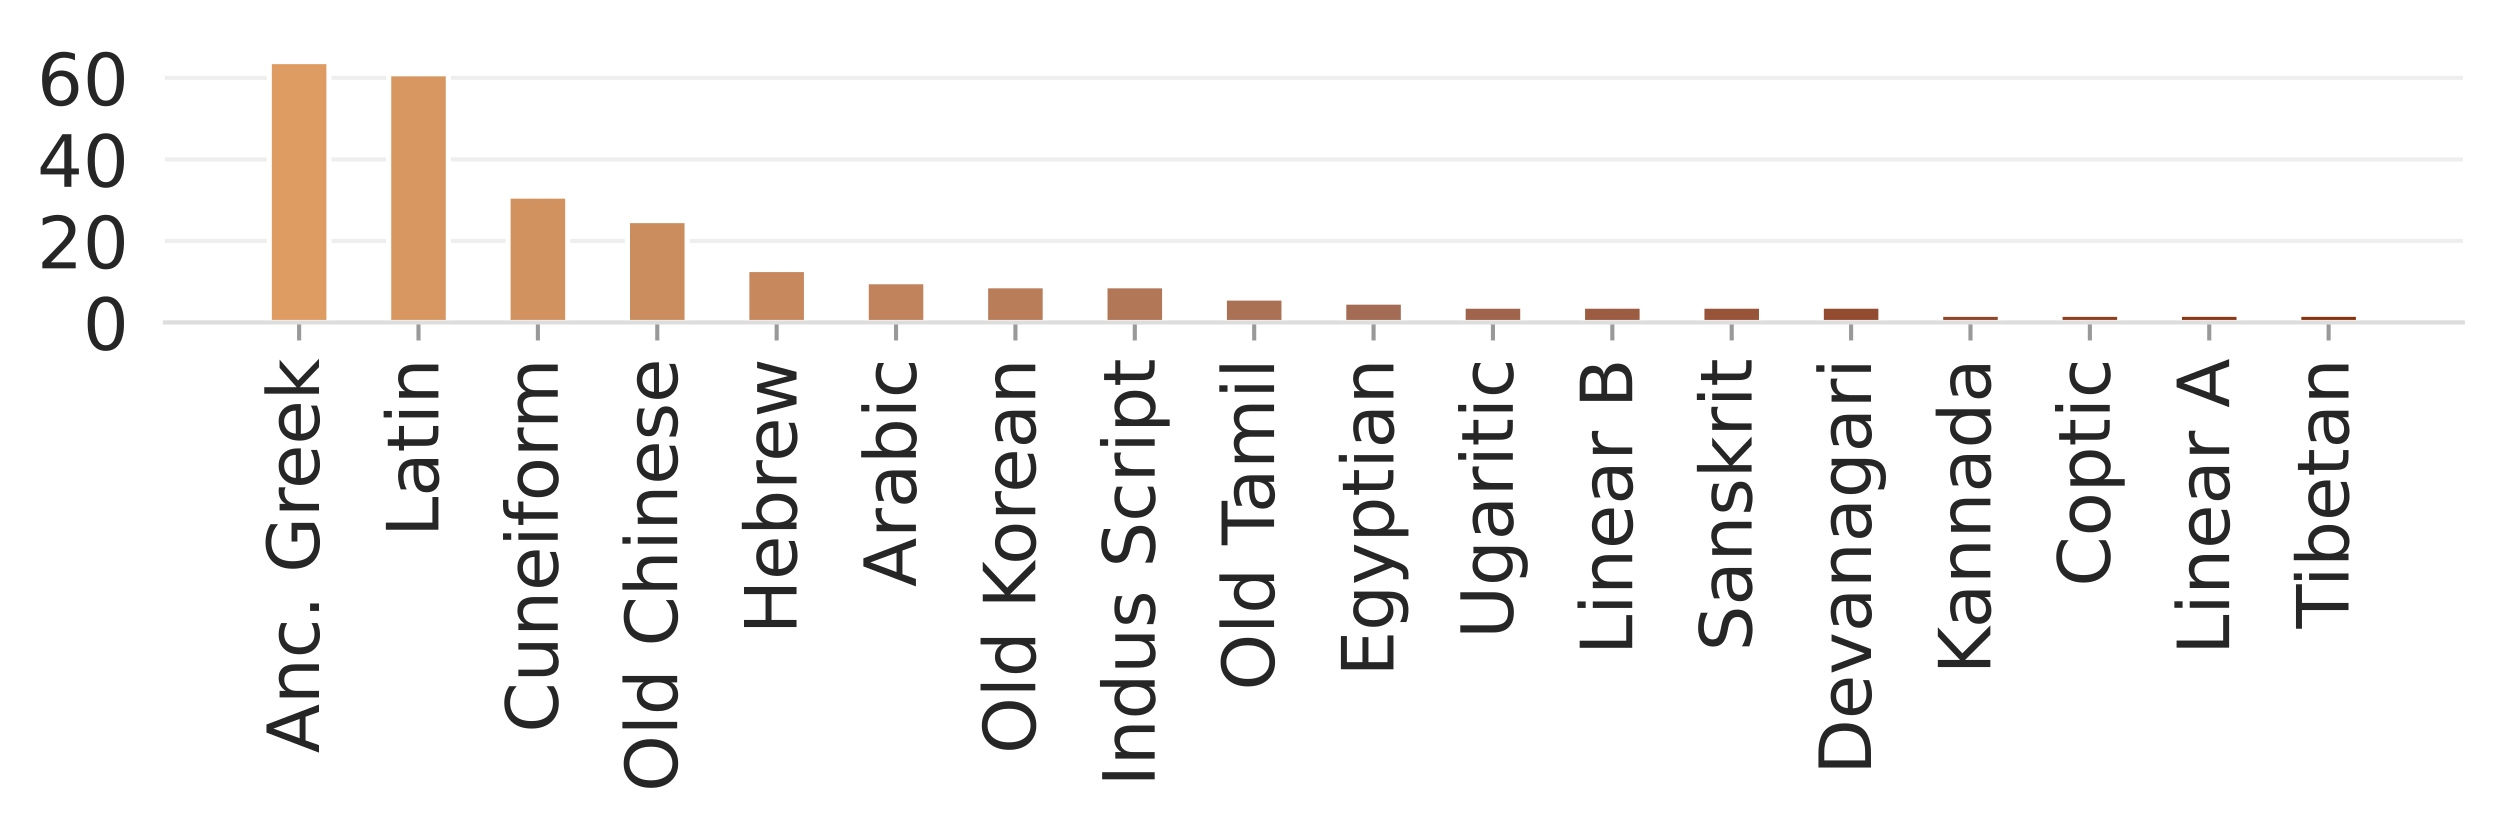
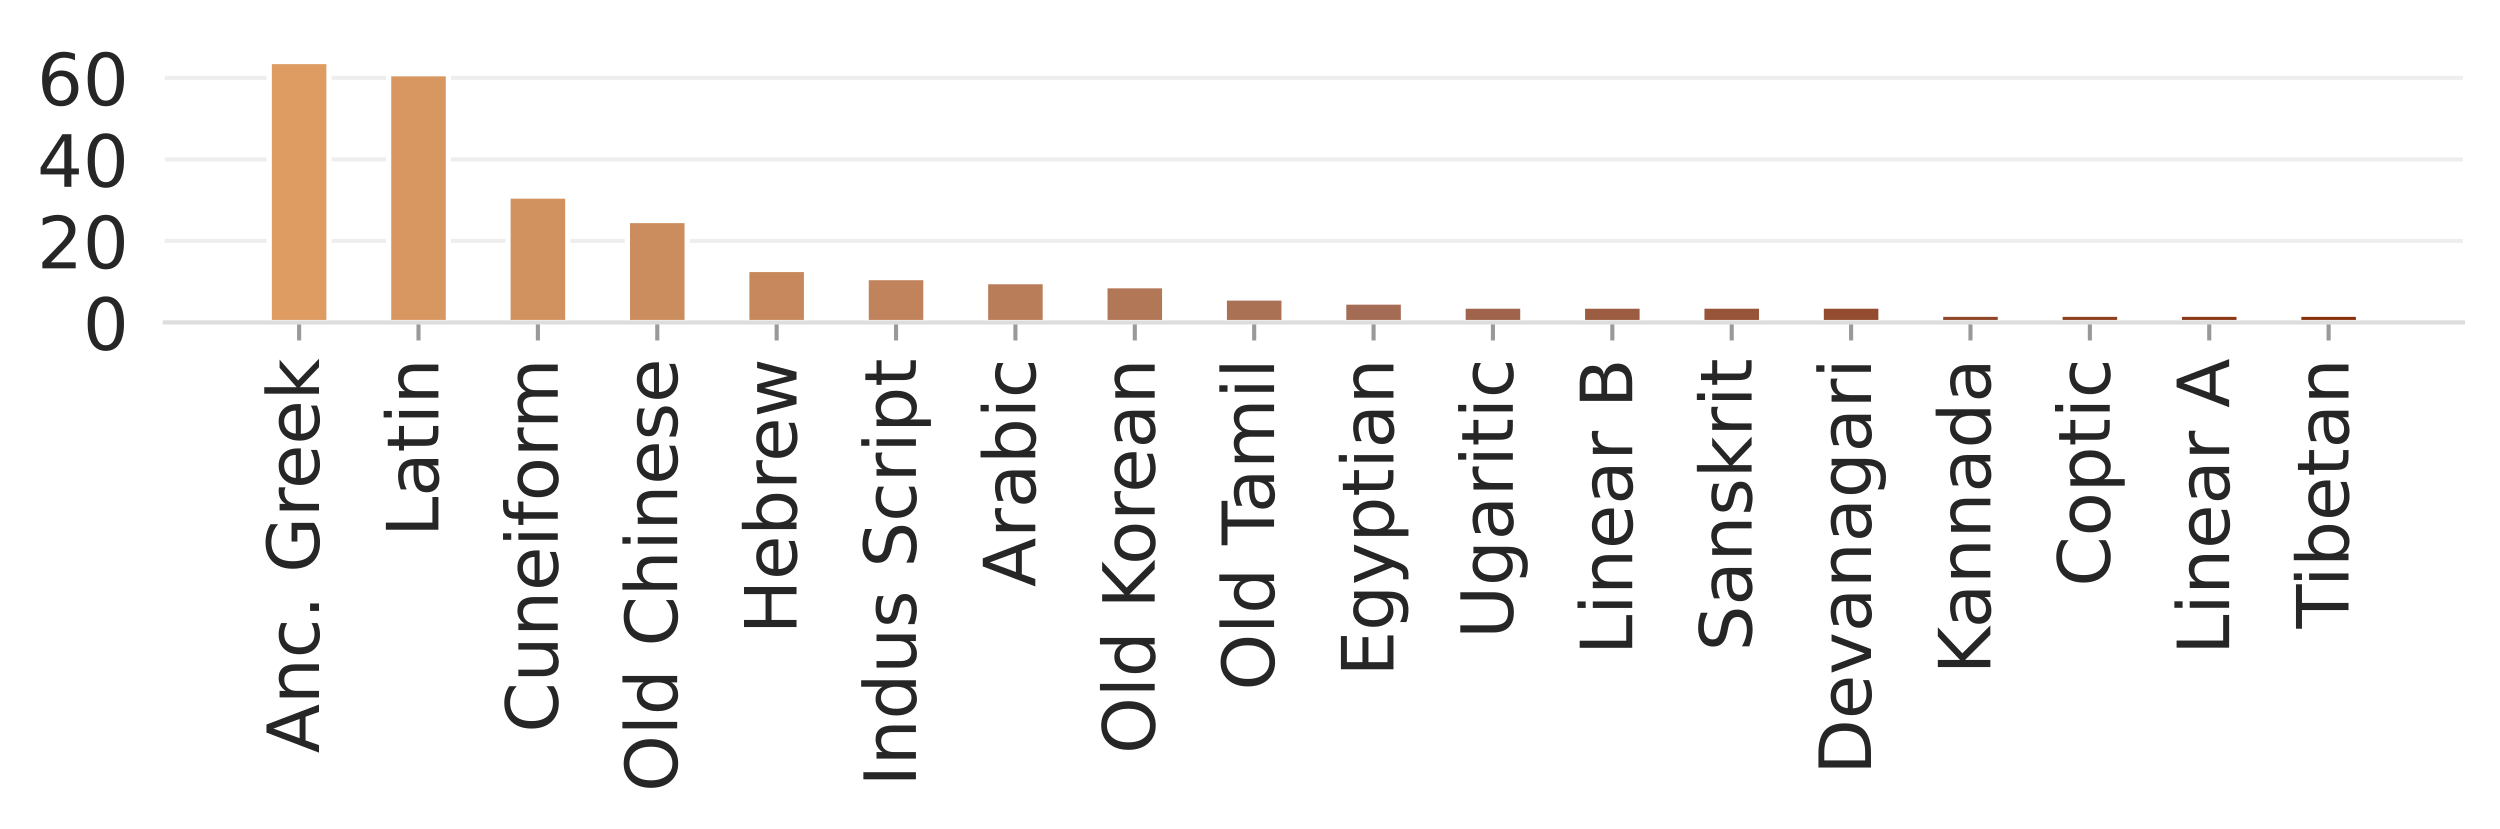
<svg xmlns="http://www.w3.org/2000/svg" xmlns:xlink="http://www.w3.org/1999/xlink" width="485.615pt" height="161.019pt" viewBox="0 0 485.615 161.019" version="1.1">
  <defs>
    <style type="text/css">*{stroke-linejoin: round; stroke-linecap: butt}</style>
  </defs>
  <g id="figure_1">
    <g id="patch_1">
      <path d="M 0 161.019  L 485.615 161.019  L 485.615 0  L 0 0  z " style="fill: #ffffff" />
    </g>
    <g id="axes_1">
      <g id="patch_2">
        <path d="M 32.015 62.64  L 478.415 62.64  L 478.415 7.2  L 32.015 7.2  z " style="fill: #ffffff" />
      </g>
      <g id="matplotlib.axis_1">
        <g id="xtick_1">
          <g id="line2d_1">
            <defs>
-               <path id="m9f5d92ec29" d="M 0 0  L 0 3.5  " style="stroke: #999999; stroke-width: 0.8" />
+               <path id="mc10759c025" d="M 0 0  L 0 3.5  " style="stroke: #999999; stroke-width: 0.8" />
            </defs>
            <g>
-               <use xlink:href="#m9f5d92ec29" x="58.103" y="62.64" style="fill: #999999; stroke: #999999; stroke-width: 0.8" />
+               <use xlink:href="#mc10759c025" x="58.103" y="62.64" style="fill: #999999; stroke: #999999; stroke-width: 0.8" />
            </g>
          </g>
          <g id="text_1">
            <g style="fill: #262626" transform="translate(61.96644 146.3097) rotate(-90) scale(0.14 -0.14)">
              <defs>
                <path id="DejaVuSans-41" d="M 2188 4044  L 1331 1722  L 3047 1722  L 2188 4044  z M 1831 4666  L 2547 4666  L 4325 0  L 3669 0  L 3244 1197  L 1141 1197  L 716 0  L 50 0  L 1831 4666  z " transform="scale(0.015625)" />
                <path id="DejaVuSans-6e" d="M 3513 2113  L 3513 0  L 2938 0  L 2938 2094  Q 2938 2591 2744 2837  Q 2550 3084 2163 3084  Q 1697 3084 1428 2787  Q 1159 2491 1159 1978  L 1159 0  L 581 0  L 581 3500  L 1159 3500  L 1159 2956  Q 1366 3272 1645 3428  Q 1925 3584 2291 3584  Q 2894 3584 3203 3211  Q 3513 2838 3513 2113  z " transform="scale(0.015625)" />
                <path id="DejaVuSans-63" d="M 3122 3366  L 3122 2828  Q 2878 2963 2633 3030  Q 2388 3097 2138 3097  Q 1578 3097 1268 2742  Q 959 2388 959 1747  Q 959 1106 1268 751  Q 1578 397 2138 397  Q 2388 397 2633 464  Q 2878 531 3122 666  L 3122 134  Q 2881 22 2623 -34  Q 2366 -91 2075 -91  Q 1284 -91 818 406  Q 353 903 353 1747  Q 353 2603 823 3093  Q 1294 3584 2113 3584  Q 2378 3584 2631 3529  Q 2884 3475 3122 3366  z " transform="scale(0.015625)" />
                <path id="DejaVuSans-2e" d="M 684 794  L 1344 794  L 1344 0  L 684 0  L 684 794  z " transform="scale(0.015625)" />
                <path id="DejaVuSans-20" transform="scale(0.015625)" />
                <path id="DejaVuSans-47" d="M 3809 666  L 3809 1919  L 2778 1919  L 2778 2438  L 4434 2438  L 4434 434  Q 4069 175 3628 42  Q 3188 -91 2688 -91  Q 1594 -91 976 548  Q 359 1188 359 2328  Q 359 3472 976 4111  Q 1594 4750 2688 4750  Q 3144 4750 3555 4637  Q 3966 4525 4313 4306  L 4313 3634  Q 3963 3931 3569 4081  Q 3175 4231 2741 4231  Q 1884 4231 1454 3753  Q 1025 3275 1025 2328  Q 1025 1384 1454 906  Q 1884 428 2741 428  Q 3075 428 3337 486  Q 3600 544 3809 666  z " transform="scale(0.015625)" />
                <path id="DejaVuSans-72" d="M 2631 2963  Q 2534 3019 2420 3045  Q 2306 3072 2169 3072  Q 1681 3072 1420 2755  Q 1159 2438 1159 1844  L 1159 0  L 581 0  L 581 3500  L 1159 3500  L 1159 2956  Q 1341 3275 1631 3429  Q 1922 3584 2338 3584  Q 2397 3584 2469 3576  Q 2541 3569 2628 3553  L 2631 2963  z " transform="scale(0.015625)" />
                <path id="DejaVuSans-65" d="M 3597 1894  L 3597 1613  L 953 1613  Q 991 1019 1311 708  Q 1631 397 2203 397  Q 2534 397 2845 478  Q 3156 559 3463 722  L 3463 178  Q 3153 47 2828 -22  Q 2503 -91 2169 -91  Q 1331 -91 842 396  Q 353 884 353 1716  Q 353 2575 817 3079  Q 1281 3584 2069 3584  Q 2775 3584 3186 3129  Q 3597 2675 3597 1894  z M 3022 2063  Q 3016 2534 2758 2815  Q 2500 3097 2075 3097  Q 1594 3097 1305 2825  Q 1016 2553 972 2059  L 3022 2063  z " transform="scale(0.015625)" />
                <path id="DejaVuSans-6b" d="M 581 4863  L 1159 4863  L 1159 1991  L 2875 3500  L 3609 3500  L 1753 1863  L 3688 0  L 2938 0  L 1159 1709  L 1159 0  L 581 0  L 581 4863  z " transform="scale(0.015625)" />
              </defs>
              <use xlink:href="#DejaVuSans-41" />
              <use xlink:href="#DejaVuSans-6e" x="68.408" />
              <use xlink:href="#DejaVuSans-63" x="131.787" />
              <use xlink:href="#DejaVuSans-2e" x="186.768" />
              <use xlink:href="#DejaVuSans-20" x="218.555" />
              <use xlink:href="#DejaVuSans-47" x="250.342" />
              <use xlink:href="#DejaVuSans-72" x="327.832" />
              <use xlink:href="#DejaVuSans-65" x="366.695" />
              <use xlink:href="#DejaVuSans-65" x="428.219" />
              <use xlink:href="#DejaVuSans-6b" x="489.742" />
            </g>
          </g>
        </g>
        <g id="xtick_2">
          <g id="line2d_2">
            <g>
-               <use xlink:href="#m9f5d92ec29" x="81.293" y="62.64" style="fill: #999999; stroke: #999999; stroke-width: 0.8" />
+               <use xlink:href="#mc10759c025" x="81.293" y="62.64" style="fill: #999999; stroke: #999999; stroke-width: 0.8" />
            </g>
          </g>
          <g id="text_2">
            <g style="fill: #262626" transform="translate(85.15605 104.2703) rotate(-90) scale(0.14 -0.14)">
              <defs>
                <path id="DejaVuSans-4c" d="M 628 4666  L 1259 4666  L 1259 531  L 3531 531  L 3531 0  L 628 0  L 628 4666  z " transform="scale(0.015625)" />
                <path id="DejaVuSans-61" d="M 2194 1759  Q 1497 1759 1228 1600  Q 959 1441 959 1056  Q 959 750 1161 570  Q 1363 391 1709 391  Q 2188 391 2477 730  Q 2766 1069 2766 1631  L 2766 1759  L 2194 1759  z M 3341 1997  L 3341 0  L 2766 0  L 2766 531  Q 2569 213 2275 61  Q 1981 -91 1556 -91  Q 1019 -91 701 211  Q 384 513 384 1019  Q 384 1609 779 1909  Q 1175 2209 1959 2209  L 2766 2209  L 2766 2266  Q 2766 2663 2505 2880  Q 2244 3097 1772 3097  Q 1472 3097 1187 3025  Q 903 2953 641 2809  L 641 3341  Q 956 3463 1253 3523  Q 1550 3584 1831 3584  Q 2591 3584 2966 3190  Q 3341 2797 3341 1997  z " transform="scale(0.015625)" />
                <path id="DejaVuSans-74" d="M 1172 4494  L 1172 3500  L 2356 3500  L 2356 3053  L 1172 3053  L 1172 1153  Q 1172 725 1289 603  Q 1406 481 1766 481  L 2356 481  L 2356 0  L 1766 0  Q 1100 0 847 248  Q 594 497 594 1153  L 594 3053  L 172 3053  L 172 3500  L 594 3500  L 594 4494  L 1172 4494  z " transform="scale(0.015625)" />
                <path id="DejaVuSans-69" d="M 603 3500  L 1178 3500  L 1178 0  L 603 0  L 603 3500  z M 603 4863  L 1178 4863  L 1178 4134  L 603 4134  L 603 4863  z " transform="scale(0.015625)" />
              </defs>
              <use xlink:href="#DejaVuSans-4c" />
              <use xlink:href="#DejaVuSans-61" x="55.713" />
              <use xlink:href="#DejaVuSans-74" x="116.992" />
              <use xlink:href="#DejaVuSans-69" x="156.201" />
              <use xlink:href="#DejaVuSans-6e" x="183.984" />
            </g>
          </g>
        </g>
        <g id="xtick_3">
          <g id="line2d_3">
            <g>
-               <use xlink:href="#m9f5d92ec29" x="104.483" y="62.64" style="fill: #999999; stroke: #999999; stroke-width: 0.8" />
+               <use xlink:href="#mc10759c025" x="104.483" y="62.64" style="fill: #999999; stroke: #999999; stroke-width: 0.8" />
            </g>
          </g>
          <g id="text_3">
            <g style="fill: #262626" transform="translate(108.3457 142.3066) rotate(-90) scale(0.14 -0.14)">
              <defs>
                <path id="DejaVuSans-43" d="M 4122 4306  L 4122 3641  Q 3803 3938 3442 4084  Q 3081 4231 2675 4231  Q 1875 4231 1450 3742  Q 1025 3253 1025 2328  Q 1025 1406 1450 917  Q 1875 428 2675 428  Q 3081 428 3442 575  Q 3803 722 4122 1019  L 4122 359  Q 3791 134 3420 21  Q 3050 -91 2638 -91  Q 1578 -91 968 557  Q 359 1206 359 2328  Q 359 3453 968 4101  Q 1578 4750 2638 4750  Q 3056 4750 3426 4639  Q 3797 4528 4122 4306  z " transform="scale(0.015625)" />
                <path id="DejaVuSans-75" d="M 544 1381  L 544 3500  L 1119 3500  L 1119 1403  Q 1119 906 1312 657  Q 1506 409 1894 409  Q 2359 409 2629 706  Q 2900 1003 2900 1516  L 2900 3500  L 3475 3500  L 3475 0  L 2900 0  L 2900 538  Q 2691 219 2414 64  Q 2138 -91 1772 -91  Q 1169 -91 856 284  Q 544 659 544 1381  z M 1991 3584  L 1991 3584  z " transform="scale(0.015625)" />
                <path id="DejaVuSans-66" d="M 2375 4863  L 2375 4384  L 1825 4384  Q 1516 4384 1395 4259  Q 1275 4134 1275 3809  L 1275 3500  L 2222 3500  L 2222 3053  L 1275 3053  L 1275 0  L 697 0  L 697 3053  L 147 3053  L 147 3500  L 697 3500  L 697 3744  Q 697 4328 969 4595  Q 1241 4863 1831 4863  L 2375 4863  z " transform="scale(0.015625)" />
                <path id="DejaVuSans-6f" d="M 1959 3097  Q 1497 3097 1228 2736  Q 959 2375 959 1747  Q 959 1119 1226 758  Q 1494 397 1959 397  Q 2419 397 2687 759  Q 2956 1122 2956 1747  Q 2956 2369 2687 2733  Q 2419 3097 1959 3097  z M 1959 3584  Q 2709 3584 3137 3096  Q 3566 2609 3566 1747  Q 3566 888 3137 398  Q 2709 -91 1959 -91  Q 1206 -91 779 398  Q 353 888 353 1747  Q 353 2609 779 3096  Q 1206 3584 1959 3584  z " transform="scale(0.015625)" />
                <path id="DejaVuSans-6d" d="M 3328 2828  Q 3544 3216 3844 3400  Q 4144 3584 4550 3584  Q 5097 3584 5394 3201  Q 5691 2819 5691 2113  L 5691 0  L 5113 0  L 5113 2094  Q 5113 2597 4934 2840  Q 4756 3084 4391 3084  Q 3944 3084 3684 2787  Q 3425 2491 3425 1978  L 3425 0  L 2847 0  L 2847 2094  Q 2847 2600 2669 2842  Q 2491 3084 2119 3084  Q 1678 3084 1418 2786  Q 1159 2488 1159 1978  L 1159 0  L 581 0  L 581 3500  L 1159 3500  L 1159 2956  Q 1356 3278 1631 3431  Q 1906 3584 2284 3584  Q 2666 3584 2933 3390  Q 3200 3197 3328 2828  z " transform="scale(0.015625)" />
              </defs>
              <use xlink:href="#DejaVuSans-43" />
              <use xlink:href="#DejaVuSans-75" x="69.824" />
              <use xlink:href="#DejaVuSans-6e" x="133.203" />
              <use xlink:href="#DejaVuSans-65" x="196.582" />
              <use xlink:href="#DejaVuSans-69" x="258.105" />
              <use xlink:href="#DejaVuSans-66" x="285.889" />
              <use xlink:href="#DejaVuSans-6f" x="321.094" />
              <use xlink:href="#DejaVuSans-72" x="382.275" />
              <use xlink:href="#DejaVuSans-6d" x="421.639" />
            </g>
          </g>
        </g>
        <g id="xtick_4">
          <g id="line2d_4">
            <g>
-               <use xlink:href="#m9f5d92ec29" x="127.672" y="62.64" style="fill: #999999; stroke: #999999; stroke-width: 0.8" />
+               <use xlink:href="#mc10759c025" x="127.672" y="62.64" style="fill: #999999; stroke: #999999; stroke-width: 0.8" />
            </g>
          </g>
          <g id="text_4">
            <g style="fill: #262626" transform="translate(131.5353 153.8194) rotate(-90) scale(0.14 -0.14)">
              <defs>
                <path id="DejaVuSans-4f" d="M 2522 4238  Q 1834 4238 1429 3725  Q 1025 3213 1025 2328  Q 1025 1447 1429 934  Q 1834 422 2522 422  Q 3209 422 3611 934  Q 4013 1447 4013 2328  Q 4013 3213 3611 3725  Q 3209 4238 2522 4238  z M 2522 4750  Q 3503 4750 4090 4092  Q 4678 3434 4678 2328  Q 4678 1225 4090 567  Q 3503 -91 2522 -91  Q 1538 -91 948 565  Q 359 1222 359 2328  Q 359 3434 948 4092  Q 1538 4750 2522 4750  z " transform="scale(0.015625)" />
                <path id="DejaVuSans-6c" d="M 603 4863  L 1178 4863  L 1178 0  L 603 0  L 603 4863  z " transform="scale(0.015625)" />
                <path id="DejaVuSans-64" d="M 2906 2969  L 2906 4863  L 3481 4863  L 3481 0  L 2906 0  L 2906 525  Q 2725 213 2448 61  Q 2172 -91 1784 -91  Q 1150 -91 751 415  Q 353 922 353 1747  Q 353 2572 751 3078  Q 1150 3584 1784 3584  Q 2172 3584 2448 3432  Q 2725 3281 2906 2969  z M 947 1747  Q 947 1113 1208 752  Q 1469 391 1925 391  Q 2381 391 2643 752  Q 2906 1113 2906 1747  Q 2906 2381 2643 2742  Q 2381 3103 1925 3103  Q 1469 3103 1208 2742  Q 947 2381 947 1747  z " transform="scale(0.015625)" />
                <path id="DejaVuSans-68" d="M 3513 2113  L 3513 0  L 2938 0  L 2938 2094  Q 2938 2591 2744 2837  Q 2550 3084 2163 3084  Q 1697 3084 1428 2787  Q 1159 2491 1159 1978  L 1159 0  L 581 0  L 581 4863  L 1159 4863  L 1159 2956  Q 1366 3272 1645 3428  Q 1925 3584 2291 3584  Q 2894 3584 3203 3211  Q 3513 2838 3513 2113  z " transform="scale(0.015625)" />
                <path id="DejaVuSans-73" d="M 2834 3397  L 2834 2853  Q 2591 2978 2328 3040  Q 2066 3103 1784 3103  Q 1356 3103 1142 2972  Q 928 2841 928 2578  Q 928 2378 1081 2264  Q 1234 2150 1697 2047  L 1894 2003  Q 2506 1872 2764 1633  Q 3022 1394 3022 966  Q 3022 478 2636 193  Q 2250 -91 1575 -91  Q 1294 -91 989 -36  Q 684 19 347 128  L 347 722  Q 666 556 975 473  Q 1284 391 1588 391  Q 1994 391 2212 530  Q 2431 669 2431 922  Q 2431 1156 2273 1281  Q 2116 1406 1581 1522  L 1381 1569  Q 847 1681 609 1914  Q 372 2147 372 2553  Q 372 3047 722 3315  Q 1072 3584 1716 3584  Q 2034 3584 2315 3537  Q 2597 3491 2834 3397  z " transform="scale(0.015625)" />
              </defs>
              <use xlink:href="#DejaVuSans-4f" />
              <use xlink:href="#DejaVuSans-6c" x="78.711" />
              <use xlink:href="#DejaVuSans-64" x="106.494" />
              <use xlink:href="#DejaVuSans-20" x="169.971" />
              <use xlink:href="#DejaVuSans-43" x="201.758" />
              <use xlink:href="#DejaVuSans-68" x="271.582" />
              <use xlink:href="#DejaVuSans-69" x="334.961" />
              <use xlink:href="#DejaVuSans-6e" x="362.744" />
              <use xlink:href="#DejaVuSans-65" x="426.123" />
              <use xlink:href="#DejaVuSans-73" x="487.646" />
              <use xlink:href="#DejaVuSans-65" x="539.746" />
            </g>
          </g>
        </g>
        <g id="xtick_5">
          <g id="line2d_5">
            <g>
-               <use xlink:href="#m9f5d92ec29" x="150.862" y="62.64" style="fill: #999999; stroke: #999999; stroke-width: 0.8" />
+               <use xlink:href="#mc10759c025" x="150.862" y="62.64" style="fill: #999999; stroke: #999999; stroke-width: 0.8" />
            </g>
          </g>
          <g id="text_5">
            <g style="fill: #262626" transform="translate(154.7249 123.1747) rotate(-90) scale(0.14 -0.14)">
              <defs>
                <path id="DejaVuSans-48" d="M 628 4666  L 1259 4666  L 1259 2753  L 3553 2753  L 3553 4666  L 4184 4666  L 4184 0  L 3553 0  L 3553 2222  L 1259 2222  L 1259 0  L 628 0  L 628 4666  z " transform="scale(0.015625)" />
                <path id="DejaVuSans-62" d="M 3116 1747  Q 3116 2381 2855 2742  Q 2594 3103 2138 3103  Q 1681 3103 1420 2742  Q 1159 2381 1159 1747  Q 1159 1113 1420 752  Q 1681 391 2138 391  Q 2594 391 2855 752  Q 3116 1113 3116 1747  z M 1159 2969  Q 1341 3281 1617 3432  Q 1894 3584 2278 3584  Q 2916 3584 3314 3078  Q 3713 2572 3713 1747  Q 3713 922 3314 415  Q 2916 -91 2278 -91  Q 1894 -91 1617 61  Q 1341 213 1159 525  L 1159 0  L 581 0  L 581 4863  L 1159 4863  L 1159 2969  z " transform="scale(0.015625)" />
                <path id="DejaVuSans-77" d="M 269 3500  L 844 3500  L 1563 769  L 2278 3500  L 2956 3500  L 3675 769  L 4391 3500  L 4966 3500  L 4050 0  L 3372 0  L 2619 2869  L 1863 0  L 1184 0  L 269 3500  z " transform="scale(0.015625)" />
              </defs>
              <use xlink:href="#DejaVuSans-48" />
              <use xlink:href="#DejaVuSans-65" x="75.195" />
              <use xlink:href="#DejaVuSans-62" x="136.719" />
              <use xlink:href="#DejaVuSans-72" x="200.195" />
              <use xlink:href="#DejaVuSans-65" x="239.059" />
              <use xlink:href="#DejaVuSans-77" x="300.582" />
            </g>
          </g>
        </g>
        <g id="xtick_6">
          <g id="line2d_6">
            <g>
-               <use xlink:href="#m9f5d92ec29" x="174.051" y="62.64" style="fill: #999999; stroke: #999999; stroke-width: 0.8" />
+               <use xlink:href="#mc10759c025" x="174.051" y="62.64" style="fill: #999999; stroke: #999999; stroke-width: 0.8" />
            </g>
          </g>
          <g id="text_6">
-             <g style="fill: #262626" transform="translate(177.9145 114.0266) rotate(-90) scale(0.14 -0.14)">
-               <use xlink:href="#DejaVuSans-41" />
-               <use xlink:href="#DejaVuSans-72" x="68.408" />
-               <use xlink:href="#DejaVuSans-61" x="109.521" />
-               <use xlink:href="#DejaVuSans-62" x="170.801" />
-               <use xlink:href="#DejaVuSans-69" x="234.277" />
-               <use xlink:href="#DejaVuSans-63" x="262.061" />
-             </g>
-           </g>
-         </g>
-         <g id="xtick_7">
-           <g id="line2d_7">
-             <g>
-               <use xlink:href="#m9f5d92ec29" x="197.241" y="62.64" style="fill: #999999; stroke: #999999; stroke-width: 0.8" />
-             </g>
-           </g>
-           <g id="text_7">
-             <g style="fill: #262626" transform="translate(201.1041 146.4409) rotate(-90) scale(0.14 -0.14)">
-               <defs>
-                 <path id="DejaVuSans-4b" d="M 628 4666  L 1259 4666  L 1259 2694  L 3353 4666  L 4166 4666  L 1850 2491  L 4331 0  L 3500 0  L 1259 2247  L 1259 0  L 628 0  L 628 4666  z " transform="scale(0.015625)" />
-               </defs>
-               <use xlink:href="#DejaVuSans-4f" />
-               <use xlink:href="#DejaVuSans-6c" x="78.711" />
-               <use xlink:href="#DejaVuSans-64" x="106.494" />
-               <use xlink:href="#DejaVuSans-20" x="169.971" />
-               <use xlink:href="#DejaVuSans-4b" x="201.758" />
-               <use xlink:href="#DejaVuSans-6f" x="262.334" />
-               <use xlink:href="#DejaVuSans-72" x="323.516" />
-               <use xlink:href="#DejaVuSans-65" x="362.379" />
-               <use xlink:href="#DejaVuSans-61" x="423.902" />
-               <use xlink:href="#DejaVuSans-6e" x="485.182" />
-             </g>
-           </g>
-         </g>
-         <g id="xtick_8">
-           <g id="line2d_8">
-             <g>
-               <use xlink:href="#m9f5d92ec29" x="220.431" y="62.64" style="fill: #999999; stroke: #999999; stroke-width: 0.8" />
-             </g>
-           </g>
-           <g id="text_8">
-             <g style="fill: #262626" transform="translate(224.2937 152.7519) rotate(-90) scale(0.14 -0.14)">
+             <g style="fill: #262626" transform="translate(177.9145 152.7519) rotate(-90) scale(0.14 -0.14)">
              <defs>
                <path id="DejaVuSans-49" d="M 628 4666  L 1259 4666  L 1259 0  L 628 0  L 628 4666  z " transform="scale(0.015625)" />
                <path id="DejaVuSans-53" d="M 3425 4513  L 3425 3897  Q 3066 4069 2747 4153  Q 2428 4238 2131 4238  Q 1616 4238 1336 4038  Q 1056 3838 1056 3469  Q 1056 3159 1242 3001  Q 1428 2844 1947 2747  L 2328 2669  Q 3034 2534 3370 2195  Q 3706 1856 3706 1288  Q 3706 609 3251 259  Q 2797 -91 1919 -91  Q 1588 -91 1214 -16  Q 841 59 441 206  L 441 856  Q 825 641 1194 531  Q 1563 422 1919 422  Q 2459 422 2753 634  Q 3047 847 3047 1241  Q 3047 1584 2836 1778  Q 2625 1972 2144 2069  L 1759 2144  Q 1053 2284 737 2584  Q 422 2884 422 3419  Q 422 4038 858 4394  Q 1294 4750 2059 4750  Q 2388 4750 2728 4690  Q 3069 4631 3425 4513  z " transform="scale(0.015625)" />
                <path id="DejaVuSans-70" d="M 1159 525  L 1159 -1331  L 581 -1331  L 581 3500  L 1159 3500  L 1159 2969  Q 1341 3281 1617 3432  Q 1894 3584 2278 3584  Q 2916 3584 3314 3078  Q 3713 2572 3713 1747  Q 3713 922 3314 415  Q 2916 -91 2278 -91  Q 1894 -91 1617 61  Q 1341 213 1159 525  z M 3116 1747  Q 3116 2381 2855 2742  Q 2594 3103 2138 3103  Q 1681 3103 1420 2742  Q 1159 2381 1159 1747  Q 1159 1113 1420 752  Q 1681 391 2138 391  Q 2594 391 2855 752  Q 3116 1113 3116 1747  z " transform="scale(0.015625)" />
              </defs>
              <use xlink:href="#DejaVuSans-49" />
              <use xlink:href="#DejaVuSans-6e" x="29.492" />
              <use xlink:href="#DejaVuSans-64" x="92.871" />
              <use xlink:href="#DejaVuSans-75" x="156.348" />
              <use xlink:href="#DejaVuSans-73" x="219.727" />
              <use xlink:href="#DejaVuSans-20" x="271.826" />
              <use xlink:href="#DejaVuSans-53" x="303.613" />
              <use xlink:href="#DejaVuSans-63" x="367.09" />
              <use xlink:href="#DejaVuSans-72" x="422.07" />
              <use xlink:href="#DejaVuSans-69" x="463.184" />
              <use xlink:href="#DejaVuSans-70" x="490.967" />
              <use xlink:href="#DejaVuSans-74" x="554.443" />
            </g>
          </g>
        </g>
+         <g id="xtick_7">
+           <g id="line2d_7">
+             <g>
+               <use xlink:href="#mc10759c025" x="197.241" y="62.64" style="fill: #999999; stroke: #999999; stroke-width: 0.8" />
+             </g>
+           </g>
+           <g id="text_7">
+             <g style="fill: #262626" transform="translate(201.1041 114.0266) rotate(-90) scale(0.14 -0.14)">
+               <use xlink:href="#DejaVuSans-41" />
+               <use xlink:href="#DejaVuSans-72" x="68.408" />
+               <use xlink:href="#DejaVuSans-61" x="109.521" />
+               <use xlink:href="#DejaVuSans-62" x="170.801" />
+               <use xlink:href="#DejaVuSans-69" x="234.277" />
+               <use xlink:href="#DejaVuSans-63" x="262.061" />
+             </g>
+           </g>
+         </g>
+         <g id="xtick_8">
+           <g id="line2d_8">
+             <g>
+               <use xlink:href="#mc10759c025" x="220.431" y="62.64" style="fill: #999999; stroke: #999999; stroke-width: 0.8" />
+             </g>
+           </g>
+           <g id="text_8">
+             <g style="fill: #262626" transform="translate(224.2937 146.4409) rotate(-90) scale(0.14 -0.14)">
+               <defs>
+                 <path id="DejaVuSans-4b" d="M 628 4666  L 1259 4666  L 1259 2694  L 3353 4666  L 4166 4666  L 1850 2491  L 4331 0  L 3500 0  L 1259 2247  L 1259 0  L 628 0  L 628 4666  z " transform="scale(0.015625)" />
+               </defs>
+               <use xlink:href="#DejaVuSans-4f" />
+               <use xlink:href="#DejaVuSans-6c" x="78.711" />
+               <use xlink:href="#DejaVuSans-64" x="106.494" />
+               <use xlink:href="#DejaVuSans-20" x="169.971" />
+               <use xlink:href="#DejaVuSans-4b" x="201.758" />
+               <use xlink:href="#DejaVuSans-6f" x="262.334" />
+               <use xlink:href="#DejaVuSans-72" x="323.516" />
+               <use xlink:href="#DejaVuSans-65" x="362.379" />
+               <use xlink:href="#DejaVuSans-61" x="423.902" />
+               <use xlink:href="#DejaVuSans-6e" x="485.182" />
+             </g>
+           </g>
+         </g>
        <g id="xtick_9">
          <g id="line2d_9">
            <g>
-               <use xlink:href="#m9f5d92ec29" x="243.62" y="62.64" style="fill: #999999; stroke: #999999; stroke-width: 0.8" />
+               <use xlink:href="#mc10759c025" x="243.62" y="62.64" style="fill: #999999; stroke: #999999; stroke-width: 0.8" />
            </g>
          </g>
          <g id="text_9">
            <g style="fill: #262626" transform="translate(247.4833 134.1231) rotate(-90) scale(0.14 -0.14)">
              <defs>
                <path id="DejaVuSans-54" d="M -19 4666  L 3928 4666  L 3928 4134  L 2272 4134  L 2272 0  L 1638 0  L 1638 4134  L -19 4134  L -19 4666  z " transform="scale(0.015625)" />
              </defs>
              <use xlink:href="#DejaVuSans-4f" />
              <use xlink:href="#DejaVuSans-6c" x="78.711" />
              <use xlink:href="#DejaVuSans-64" x="106.494" />
              <use xlink:href="#DejaVuSans-20" x="169.971" />
              <use xlink:href="#DejaVuSans-54" x="201.758" />
              <use xlink:href="#DejaVuSans-61" x="246.342" />
              <use xlink:href="#DejaVuSans-6d" x="307.621" />
              <use xlink:href="#DejaVuSans-69" x="405.033" />
              <use xlink:href="#DejaVuSans-6c" x="432.816" />
            </g>
          </g>
        </g>
        <g id="xtick_10">
          <g id="line2d_10">
            <g>
-               <use xlink:href="#m9f5d92ec29" x="266.81" y="62.64" style="fill: #999999; stroke: #999999; stroke-width: 0.8" />
+               <use xlink:href="#mc10759c025" x="266.81" y="62.64" style="fill: #999999; stroke: #999999; stroke-width: 0.8" />
            </g>
          </g>
          <g id="text_10">
            <g style="fill: #262626" transform="translate(270.6729 131.3778) rotate(-90) scale(0.14 -0.14)">
              <defs>
                <path id="DejaVuSans-45" d="M 628 4666  L 3578 4666  L 3578 4134  L 1259 4134  L 1259 2753  L 3481 2753  L 3481 2222  L 1259 2222  L 1259 531  L 3634 531  L 3634 0  L 628 0  L 628 4666  z " transform="scale(0.015625)" />
                <path id="DejaVuSans-67" d="M 2906 1791  Q 2906 2416 2648 2759  Q 2391 3103 1925 3103  Q 1463 3103 1205 2759  Q 947 2416 947 1791  Q 947 1169 1205 825  Q 1463 481 1925 481  Q 2391 481 2648 825  Q 2906 1169 2906 1791  z M 3481 434  Q 3481 -459 3084 -895  Q 2688 -1331 1869 -1331  Q 1566 -1331 1297 -1286  Q 1028 -1241 775 -1147  L 775 -588  Q 1028 -725 1275 -790  Q 1522 -856 1778 -856  Q 2344 -856 2625 -561  Q 2906 -266 2906 331  L 2906 616  Q 2728 306 2450 153  Q 2172 0 1784 0  Q 1141 0 747 490  Q 353 981 353 1791  Q 353 2603 747 3093  Q 1141 3584 1784 3584  Q 2172 3584 2450 3431  Q 2728 3278 2906 2969  L 2906 3500  L 3481 3500  L 3481 434  z " transform="scale(0.015625)" />
                <path id="DejaVuSans-79" d="M 2059 -325  Q 1816 -950 1584 -1140  Q 1353 -1331 966 -1331  L 506 -1331  L 506 -850  L 844 -850  Q 1081 -850 1212 -737  Q 1344 -625 1503 -206  L 1606 56  L 191 3500  L 800 3500  L 1894 763  L 2988 3500  L 3597 3500  L 2059 -325  z " transform="scale(0.015625)" />
              </defs>
              <use xlink:href="#DejaVuSans-45" />
              <use xlink:href="#DejaVuSans-67" x="63.184" />
              <use xlink:href="#DejaVuSans-79" x="126.66" />
              <use xlink:href="#DejaVuSans-70" x="185.84" />
              <use xlink:href="#DejaVuSans-74" x="249.316" />
              <use xlink:href="#DejaVuSans-69" x="288.525" />
              <use xlink:href="#DejaVuSans-61" x="316.309" />
              <use xlink:href="#DejaVuSans-6e" x="377.588" />
            </g>
          </g>
        </g>
        <g id="xtick_11">
          <g id="line2d_11">
            <g>
-               <use xlink:href="#m9f5d92ec29" x="289.999" y="62.64" style="fill: #999999; stroke: #999999; stroke-width: 0.8" />
+               <use xlink:href="#mc10759c025" x="289.999" y="62.64" style="fill: #999999; stroke: #999999; stroke-width: 0.8" />
            </g>
          </g>
          <g id="text_11">
            <g style="fill: #262626" transform="translate(293.8625 124.0738) rotate(-90) scale(0.14 -0.14)">
              <defs>
                <path id="DejaVuSans-55" d="M 556 4666  L 1191 4666  L 1191 1831  Q 1191 1081 1462 751  Q 1734 422 2344 422  Q 2950 422 3222 751  Q 3494 1081 3494 1831  L 3494 4666  L 4128 4666  L 4128 1753  Q 4128 841 3676 375  Q 3225 -91 2344 -91  Q 1459 -91 1007 375  Q 556 841 556 1753  L 556 4666  z " transform="scale(0.015625)" />
              </defs>
              <use xlink:href="#DejaVuSans-55" />
              <use xlink:href="#DejaVuSans-67" x="73.193" />
              <use xlink:href="#DejaVuSans-61" x="136.67" />
              <use xlink:href="#DejaVuSans-72" x="197.949" />
              <use xlink:href="#DejaVuSans-69" x="239.062" />
              <use xlink:href="#DejaVuSans-74" x="266.846" />
              <use xlink:href="#DejaVuSans-69" x="306.055" />
              <use xlink:href="#DejaVuSans-63" x="333.838" />
            </g>
          </g>
        </g>
        <g id="xtick_12">
          <g id="line2d_12">
            <g>
-               <use xlink:href="#m9f5d92ec29" x="313.189" y="62.64" style="fill: #999999; stroke: #999999; stroke-width: 0.8" />
+               <use xlink:href="#mc10759c025" x="313.189" y="62.64" style="fill: #999999; stroke: #999999; stroke-width: 0.8" />
            </g>
          </g>
          <g id="text_12">
            <g style="fill: #262626" transform="translate(317.0522 127.2062) rotate(-90) scale(0.14 -0.14)">
              <defs>
                <path id="DejaVuSans-42" d="M 1259 2228  L 1259 519  L 2272 519  Q 2781 519 3026 730  Q 3272 941 3272 1375  Q 3272 1813 3026 2020  Q 2781 2228 2272 2228  L 1259 2228  z M 1259 4147  L 1259 2741  L 2194 2741  Q 2656 2741 2882 2914  Q 3109 3088 3109 3444  Q 3109 3797 2882 3972  Q 2656 4147 2194 4147  L 1259 4147  z M 628 4666  L 2241 4666  Q 2963 4666 3353 4366  Q 3744 4066 3744 3513  Q 3744 3084 3544 2831  Q 3344 2578 2956 2516  Q 3422 2416 3680 2098  Q 3938 1781 3938 1306  Q 3938 681 3513 340  Q 3088 0 2303 0  L 628 0  L 628 4666  z " transform="scale(0.015625)" />
              </defs>
              <use xlink:href="#DejaVuSans-4c" />
              <use xlink:href="#DejaVuSans-69" x="55.713" />
              <use xlink:href="#DejaVuSans-6e" x="83.496" />
              <use xlink:href="#DejaVuSans-65" x="146.875" />
              <use xlink:href="#DejaVuSans-61" x="208.398" />
              <use xlink:href="#DejaVuSans-72" x="269.678" />
              <use xlink:href="#DejaVuSans-20" x="310.791" />
              <use xlink:href="#DejaVuSans-42" x="342.578" />
            </g>
          </g>
        </g>
        <g id="xtick_13">
          <g id="line2d_13">
            <g>
-               <use xlink:href="#m9f5d92ec29" x="336.379" y="62.64" style="fill: #999999; stroke: #999999; stroke-width: 0.8" />
+               <use xlink:href="#mc10759c025" x="336.379" y="62.64" style="fill: #999999; stroke: #999999; stroke-width: 0.8" />
            </g>
          </g>
          <g id="text_13">
            <g style="fill: #262626" transform="translate(340.2418 126.5128) rotate(-90) scale(0.14 -0.14)">
              <use xlink:href="#DejaVuSans-53" />
              <use xlink:href="#DejaVuSans-61" x="63.477" />
              <use xlink:href="#DejaVuSans-6e" x="124.756" />
              <use xlink:href="#DejaVuSans-73" x="188.135" />
              <use xlink:href="#DejaVuSans-6b" x="240.234" />
              <use xlink:href="#DejaVuSans-72" x="298.145" />
              <use xlink:href="#DejaVuSans-69" x="339.258" />
              <use xlink:href="#DejaVuSans-74" x="367.041" />
            </g>
          </g>
        </g>
        <g id="xtick_14">
          <g id="line2d_14">
            <g>
-               <use xlink:href="#m9f5d92ec29" x="359.568" y="62.64" style="fill: #999999; stroke: #999999; stroke-width: 0.8" />
+               <use xlink:href="#mc10759c025" x="359.568" y="62.64" style="fill: #999999; stroke: #999999; stroke-width: 0.8" />
            </g>
          </g>
          <g id="text_14">
            <g style="fill: #262626" transform="translate(363.4314 150.4638) rotate(-90) scale(0.14 -0.14)">
              <defs>
                <path id="DejaVuSans-44" d="M 1259 4147  L 1259 519  L 2022 519  Q 2988 519 3436 956  Q 3884 1394 3884 2338  Q 3884 3275 3436 3711  Q 2988 4147 2022 4147  L 1259 4147  z M 628 4666  L 1925 4666  Q 3281 4666 3915 4102  Q 4550 3538 4550 2338  Q 4550 1131 3912 565  Q 3275 0 1925 0  L 628 0  L 628 4666  z " transform="scale(0.015625)" />
                <path id="DejaVuSans-76" d="M 191 3500  L 800 3500  L 1894 563  L 2988 3500  L 3597 3500  L 2284 0  L 1503 0  L 191 3500  z " transform="scale(0.015625)" />
              </defs>
              <use xlink:href="#DejaVuSans-44" />
              <use xlink:href="#DejaVuSans-65" x="77.002" />
              <use xlink:href="#DejaVuSans-76" x="138.525" />
              <use xlink:href="#DejaVuSans-61" x="197.705" />
              <use xlink:href="#DejaVuSans-6e" x="258.984" />
              <use xlink:href="#DejaVuSans-61" x="322.363" />
              <use xlink:href="#DejaVuSans-67" x="383.643" />
              <use xlink:href="#DejaVuSans-61" x="447.119" />
              <use xlink:href="#DejaVuSans-72" x="508.398" />
              <use xlink:href="#DejaVuSans-69" x="549.512" />
            </g>
          </g>
        </g>
        <g id="xtick_15">
          <g id="line2d_15">
            <g>
-               <use xlink:href="#m9f5d92ec29" x="382.758" y="62.64" style="fill: #999999; stroke: #999999; stroke-width: 0.8" />
+               <use xlink:href="#mc10759c025" x="382.758" y="62.64" style="fill: #999999; stroke: #999999; stroke-width: 0.8" />
            </g>
          </g>
          <g id="text_15">
            <g style="fill: #262626" transform="translate(386.621 130.9469) rotate(-90) scale(0.14 -0.14)">
              <use xlink:href="#DejaVuSans-4b" />
              <use xlink:href="#DejaVuSans-61" x="63.826" />
              <use xlink:href="#DejaVuSans-6e" x="125.105" />
              <use xlink:href="#DejaVuSans-6e" x="188.484" />
              <use xlink:href="#DejaVuSans-61" x="251.863" />
              <use xlink:href="#DejaVuSans-64" x="313.143" />
              <use xlink:href="#DejaVuSans-61" x="376.619" />
            </g>
          </g>
        </g>
        <g id="xtick_16">
          <g id="line2d_16">
            <g>
-               <use xlink:href="#m9f5d92ec29" x="405.947" y="62.64" style="fill: #999999; stroke: #999999; stroke-width: 0.8" />
+               <use xlink:href="#mc10759c025" x="405.947" y="62.64" style="fill: #999999; stroke: #999999; stroke-width: 0.8" />
            </g>
          </g>
          <g id="text_16">
            <g style="fill: #262626" transform="translate(409.8106 113.9456) rotate(-90) scale(0.14 -0.14)">
              <use xlink:href="#DejaVuSans-43" />
              <use xlink:href="#DejaVuSans-6f" x="69.824" />
              <use xlink:href="#DejaVuSans-70" x="131.006" />
              <use xlink:href="#DejaVuSans-74" x="194.482" />
              <use xlink:href="#DejaVuSans-69" x="233.691" />
              <use xlink:href="#DejaVuSans-63" x="261.475" />
            </g>
          </g>
        </g>
        <g id="xtick_17">
          <g id="line2d_17">
            <g>
-               <use xlink:href="#m9f5d92ec29" x="429.137" y="62.64" style="fill: #999999; stroke: #999999; stroke-width: 0.8" />
+               <use xlink:href="#mc10759c025" x="429.137" y="62.64" style="fill: #999999; stroke: #999999; stroke-width: 0.8" />
            </g>
          </g>
          <g id="text_17">
            <g style="fill: #262626" transform="translate(433.0002 127.1778) rotate(-90) scale(0.14 -0.14)">
              <use xlink:href="#DejaVuSans-4c" />
              <use xlink:href="#DejaVuSans-69" x="55.713" />
              <use xlink:href="#DejaVuSans-6e" x="83.496" />
              <use xlink:href="#DejaVuSans-65" x="146.875" />
              <use xlink:href="#DejaVuSans-61" x="208.398" />
              <use xlink:href="#DejaVuSans-72" x="269.678" />
              <use xlink:href="#DejaVuSans-20" x="310.791" />
              <use xlink:href="#DejaVuSans-41" x="342.578" />
            </g>
          </g>
        </g>
        <g id="xtick_18">
          <g id="line2d_18">
            <g>
-               <use xlink:href="#m9f5d92ec29" x="452.327" y="62.64" style="fill: #999999; stroke: #999999; stroke-width: 0.8" />
+               <use xlink:href="#mc10759c025" x="452.327" y="62.64" style="fill: #999999; stroke: #999999; stroke-width: 0.8" />
            </g>
          </g>
          <g id="text_18">
            <g style="fill: #262626" transform="translate(456.1898 122.0853) rotate(-90) scale(0.14 -0.14)">
              <use xlink:href="#DejaVuSans-54" />
              <use xlink:href="#DejaVuSans-69" x="57.959" />
              <use xlink:href="#DejaVuSans-62" x="85.742" />
              <use xlink:href="#DejaVuSans-65" x="149.219" />
              <use xlink:href="#DejaVuSans-74" x="210.742" />
              <use xlink:href="#DejaVuSans-61" x="249.951" />
              <use xlink:href="#DejaVuSans-6e" x="311.23" />
            </g>
          </g>
        </g>
      </g>
      <g id="matplotlib.axis_2">
        <g id="ytick_1">
          <g id="line2d_19">
-             <path d="M 32.015 62.64  L 478.415 62.64  " clip-path="url(#pecd836ac11)" style="fill: none; stroke: #eeeeee; stroke-width: 0.8; stroke-linecap: round" />
+             <path d="M 32.015 62.64  L 478.415 62.64  " clip-path="url(#p5f992e3513)" style="fill: none; stroke: #eeeeee; stroke-width: 0.8; stroke-linecap: round" />
          </g>
          <g id="text_19">
            <g style="fill: #262626" transform="translate(16.1075 67.95891) scale(0.14 -0.14)">
              <defs>
                <path id="DejaVuSans-30" d="M 2034 4250  Q 1547 4250 1301 3770  Q 1056 3291 1056 2328  Q 1056 1369 1301 889  Q 1547 409 2034 409  Q 2525 409 2770 889  Q 3016 1369 3016 2328  Q 3016 3291 2770 3770  Q 2525 4250 2034 4250  z M 2034 4750  Q 2819 4750 3233 4129  Q 3647 3509 3647 2328  Q 3647 1150 3233 529  Q 2819 -91 2034 -91  Q 1250 -91 836 529  Q 422 1150 422 2328  Q 422 3509 836 4129  Q 1250 4750 2034 4750  z " transform="scale(0.015625)" />
              </defs>
              <use xlink:href="#DejaVuSans-30" />
            </g>
          </g>
        </g>
        <g id="ytick_2">
          <g id="line2d_20">
-             <path d="M 32.015 46.8  L 478.415 46.8  " clip-path="url(#pecd836ac11)" style="fill: none; stroke: #eeeeee; stroke-width: 0.8; stroke-linecap: round" />
+             <path d="M 32.015 46.8  L 478.415 46.8  " clip-path="url(#p5f992e3513)" style="fill: none; stroke: #eeeeee; stroke-width: 0.8; stroke-linecap: round" />
          </g>
          <g id="text_20">
            <g style="fill: #262626" transform="translate(7.2 52.11891) scale(0.14 -0.14)">
              <defs>
                <path id="DejaVuSans-32" d="M 1228 531  L 3431 531  L 3431 0  L 469 0  L 469 531  Q 828 903 1448 1529  Q 2069 2156 2228 2338  Q 2531 2678 2651 2914  Q 2772 3150 2772 3378  Q 2772 3750 2511 3984  Q 2250 4219 1831 4219  Q 1534 4219 1204 4116  Q 875 4013 500 3803  L 500 4441  Q 881 4594 1212 4672  Q 1544 4750 1819 4750  Q 2544 4750 2975 4387  Q 3406 4025 3406 3419  Q 3406 3131 3298 2873  Q 3191 2616 2906 2266  Q 2828 2175 2409 1742  Q 1991 1309 1228 531  z " transform="scale(0.015625)" />
              </defs>
              <use xlink:href="#DejaVuSans-32" />
              <use xlink:href="#DejaVuSans-30" x="63.623" />
            </g>
          </g>
        </g>
        <g id="ytick_3">
          <g id="line2d_21">
-             <path d="M 32.015 30.96  L 478.415 30.96  " clip-path="url(#pecd836ac11)" style="fill: none; stroke: #eeeeee; stroke-width: 0.8; stroke-linecap: round" />
+             <path d="M 32.015 30.96  L 478.415 30.96  " clip-path="url(#p5f992e3513)" style="fill: none; stroke: #eeeeee; stroke-width: 0.8; stroke-linecap: round" />
          </g>
          <g id="text_21">
            <g style="fill: #262626" transform="translate(7.2 36.27891) scale(0.14 -0.14)">
              <defs>
                <path id="DejaVuSans-34" d="M 2419 4116  L 825 1625  L 2419 1625  L 2419 4116  z M 2253 4666  L 3047 4666  L 3047 1625  L 3713 1625  L 3713 1100  L 3047 1100  L 3047 0  L 2419 0  L 2419 1100  L 313 1100  L 313 1709  L 2253 4666  z " transform="scale(0.015625)" />
              </defs>
              <use xlink:href="#DejaVuSans-34" />
              <use xlink:href="#DejaVuSans-30" x="63.623" />
            </g>
          </g>
        </g>
        <g id="ytick_4">
          <g id="line2d_22">
-             <path d="M 32.015 15.12  L 478.415 15.12  " clip-path="url(#pecd836ac11)" style="fill: none; stroke: #eeeeee; stroke-width: 0.8; stroke-linecap: round" />
+             <path d="M 32.015 15.12  L 478.415 15.12  " clip-path="url(#p5f992e3513)" style="fill: none; stroke: #eeeeee; stroke-width: 0.8; stroke-linecap: round" />
          </g>
          <g id="text_22">
            <g style="fill: #262626" transform="translate(7.2 20.43891) scale(0.14 -0.14)">
              <defs>
                <path id="DejaVuSans-36" d="M 2113 2584  Q 1688 2584 1439 2293  Q 1191 2003 1191 1497  Q 1191 994 1439 701  Q 1688 409 2113 409  Q 2538 409 2786 701  Q 3034 994 3034 1497  Q 3034 2003 2786 2293  Q 2538 2584 2113 2584  z M 3366 4563  L 3366 3988  Q 3128 4100 2886 4159  Q 2644 4219 2406 4219  Q 1781 4219 1451 3797  Q 1122 3375 1075 2522  Q 1259 2794 1537 2939  Q 1816 3084 2150 3084  Q 2853 3084 3261 2657  Q 3669 2231 3669 1497  Q 3669 778 3244 343  Q 2819 -91 2113 -91  Q 1303 -91 875 529  Q 447 1150 447 2328  Q 447 3434 972 4092  Q 1497 4750 2381 4750  Q 2619 4750 2861 4703  Q 3103 4656 3366 4563  z " transform="scale(0.015625)" />
              </defs>
              <use xlink:href="#DejaVuSans-36" />
              <use xlink:href="#DejaVuSans-30" x="63.623" />
            </g>
          </g>
        </g>
      </g>
      <g id="patch_3">
-         <path d="M 52.306 62.64  L 63.901 62.64  L 63.901 11.952  L 52.306 11.952  z " clip-path="url(#pecd836ac11)" style="fill: #de9c63; stroke: #ffffff; stroke-linejoin: miter" />
+         <path d="M 52.306 62.64  L 63.901 62.64  L 63.901 11.952  L 52.306 11.952  z " clip-path="url(#p5f992e3513)" style="fill: #de9c63; stroke: #ffffff; stroke-linejoin: miter" />
      </g>
      <g id="patch_4">
-         <path d="M 75.496 62.64  L 87.09 62.64  L 87.09 14.328  L 75.496 14.328  z " clip-path="url(#pecd836ac11)" style="fill: #d89761; stroke: #ffffff; stroke-linejoin: miter" />
+         <path d="M 75.496 62.64  L 87.09 62.64  L 87.09 14.328  L 75.496 14.328  z " clip-path="url(#p5f992e3513)" style="fill: #d89761; stroke: #ffffff; stroke-linejoin: miter" />
      </g>
      <g id="patch_5">
-         <path d="M 98.685 62.64  L 110.28 62.64  L 110.28 38.088  L 98.685 38.088  z " clip-path="url(#pecd836ac11)" style="fill: #d2925f; stroke: #ffffff; stroke-linejoin: miter" />
+         <path d="M 98.685 62.64  L 110.28 62.64  L 110.28 38.088  L 98.685 38.088  z " clip-path="url(#p5f992e3513)" style="fill: #d2925f; stroke: #ffffff; stroke-linejoin: miter" />
      </g>
      <g id="patch_6">
-         <path d="M 121.875 62.64  L 133.47 62.64  L 133.47 42.84  L 121.875 42.84  z " clip-path="url(#pecd836ac11)" style="fill: #cc8d5e; stroke: #ffffff; stroke-linejoin: miter" />
+         <path d="M 121.875 62.64  L 133.47 62.64  L 133.47 42.84  L 121.875 42.84  z " clip-path="url(#p5f992e3513)" style="fill: #cc8d5e; stroke: #ffffff; stroke-linejoin: miter" />
      </g>
      <g id="patch_7">
-         <path d="M 145.064 62.64  L 156.659 62.64  L 156.659 52.344  L 145.064 52.344  z " clip-path="url(#pecd836ac11)" style="fill: #c6885c; stroke: #ffffff; stroke-linejoin: miter" />
+         <path d="M 145.064 62.64  L 156.659 62.64  L 156.659 52.344  L 145.064 52.344  z " clip-path="url(#p5f992e3513)" style="fill: #c6885c; stroke: #ffffff; stroke-linejoin: miter" />
      </g>
      <g id="patch_8">
-         <path d="M 168.254 62.64  L 179.849 62.64  L 179.849 54.72  L 168.254 54.72  z " clip-path="url(#pecd836ac11)" style="fill: #c0835b; stroke: #ffffff; stroke-linejoin: miter" />
+         <path d="M 168.254 62.64  L 179.849 62.64  L 179.849 53.928  L 168.254 53.928  z " clip-path="url(#p5f992e3513)" style="fill: #c0835b; stroke: #ffffff; stroke-linejoin: miter" />
      </g>
      <g id="patch_9">
-         <path d="M 191.444 62.64  L 203.038 62.64  L 203.038 55.512  L 191.444 55.512  z " clip-path="url(#pecd836ac11)" style="fill: #b97d59; stroke: #ffffff; stroke-linejoin: miter" />
+         <path d="M 191.444 62.64  L 203.038 62.64  L 203.038 54.72  L 191.444 54.72  z " clip-path="url(#p5f992e3513)" style="fill: #b97d59; stroke: #ffffff; stroke-linejoin: miter" />
      </g>
      <g id="patch_10">
-         <path d="M 214.633 62.64  L 226.228 62.64  L 226.228 55.512  L 214.633 55.512  z " clip-path="url(#pecd836ac11)" style="fill: #b27757; stroke: #ffffff; stroke-linejoin: miter" />
+         <path d="M 214.633 62.64  L 226.228 62.64  L 226.228 55.512  L 214.633 55.512  z " clip-path="url(#p5f992e3513)" style="fill: #b27757; stroke: #ffffff; stroke-linejoin: miter" />
      </g>
      <g id="patch_11">
-         <path d="M 237.823 62.64  L 249.418 62.64  L 249.418 57.888  L 237.823 57.888  z " clip-path="url(#pecd836ac11)" style="fill: #ab7155; stroke: #ffffff; stroke-linejoin: miter" />
+         <path d="M 237.823 62.64  L 249.418 62.64  L 249.418 57.888  L 237.823 57.888  z " clip-path="url(#p5f992e3513)" style="fill: #ab7155; stroke: #ffffff; stroke-linejoin: miter" />
      </g>
      <g id="patch_12">
-         <path d="M 261.012 62.64  L 272.607 62.64  L 272.607 58.68  L 261.012 58.68  z " clip-path="url(#pecd836ac11)" style="fill: #a46c54; stroke: #ffffff; stroke-linejoin: miter" />
+         <path d="M 261.012 62.64  L 272.607 62.64  L 272.607 58.68  L 261.012 58.68  z " clip-path="url(#p5f992e3513)" style="fill: #a46c54; stroke: #ffffff; stroke-linejoin: miter" />
      </g>
      <g id="patch_13">
-         <path d="M 284.202 62.64  L 295.797 62.64  L 295.797 59.472  L 284.202 59.472  z " clip-path="url(#pecd836ac11)" style="fill: #9f644b; stroke: #ffffff; stroke-linejoin: miter" />
+         <path d="M 284.202 62.64  L 295.797 62.64  L 295.797 59.472  L 284.202 59.472  z " clip-path="url(#p5f992e3513)" style="fill: #9f644b; stroke: #ffffff; stroke-linejoin: miter" />
      </g>
      <g id="patch_14">
-         <path d="M 307.392 62.64  L 318.986 62.64  L 318.986 59.472  L 307.392 59.472  z " clip-path="url(#pecd836ac11)" style="fill: #9b5c42; stroke: #ffffff; stroke-linejoin: miter" />
+         <path d="M 307.392 62.64  L 318.986 62.64  L 318.986 59.472  L 307.392 59.472  z " clip-path="url(#p5f992e3513)" style="fill: #9b5c42; stroke: #ffffff; stroke-linejoin: miter" />
      </g>
      <g id="patch_15">
-         <path d="M 330.581 62.64  L 342.176 62.64  L 342.176 59.472  L 330.581 59.472  z " clip-path="url(#pecd836ac11)" style="fill: #975439; stroke: #ffffff; stroke-linejoin: miter" />
+         <path d="M 330.581 62.64  L 342.176 62.64  L 342.176 59.472  L 330.581 59.472  z " clip-path="url(#p5f992e3513)" style="fill: #975439; stroke: #ffffff; stroke-linejoin: miter" />
      </g>
      <g id="patch_16">
-         <path d="M 353.771 62.64  L 365.366 62.64  L 365.366 59.472  L 353.771 59.472  z " clip-path="url(#pecd836ac11)" style="fill: #934c30; stroke: #ffffff; stroke-linejoin: miter" />
+         <path d="M 353.771 62.64  L 365.366 62.64  L 365.366 59.472  L 353.771 59.472  z " clip-path="url(#p5f992e3513)" style="fill: #934c30; stroke: #ffffff; stroke-linejoin: miter" />
      </g>
      <g id="patch_17">
-         <path d="M 376.96 62.64  L 388.555 62.64  L 388.555 61.056  L 376.96 61.056  z " clip-path="url(#pecd836ac11)" style="fill: #8f4527; stroke: #ffffff; stroke-linejoin: miter" />
+         <path d="M 376.96 62.64  L 388.555 62.64  L 388.555 61.056  L 376.96 61.056  z " clip-path="url(#p5f992e3513)" style="fill: #8f4527; stroke: #ffffff; stroke-linejoin: miter" />
      </g>
      <g id="patch_18">
-         <path d="M 400.15 62.64  L 411.745 62.64  L 411.745 61.056  L 400.15 61.056  z " clip-path="url(#pecd836ac11)" style="fill: #8d3f1e; stroke: #ffffff; stroke-linejoin: miter" />
+         <path d="M 400.15 62.64  L 411.745 62.64  L 411.745 61.056  L 400.15 61.056  z " clip-path="url(#p5f992e3513)" style="fill: #8d3f1e; stroke: #ffffff; stroke-linejoin: miter" />
      </g>
      <g id="patch_19">
-         <path d="M 423.34 62.64  L 434.934 62.64  L 434.934 61.056  L 423.34 61.056  z " clip-path="url(#pecd836ac11)" style="fill: #8a3815; stroke: #ffffff; stroke-linejoin: miter" />
+         <path d="M 423.34 62.64  L 434.934 62.64  L 434.934 61.056  L 423.34 61.056  z " clip-path="url(#p5f992e3513)" style="fill: #8a3815; stroke: #ffffff; stroke-linejoin: miter" />
      </g>
      <g id="patch_20">
-         <path d="M 446.529 62.64  L 458.124 62.64  L 458.124 61.056  L 446.529 61.056  z " clip-path="url(#pecd836ac11)" style="fill: #87320c; stroke: #ffffff; stroke-linejoin: miter" />
+         <path d="M 446.529 62.64  L 458.124 62.64  L 458.124 61.056  L 446.529 61.056  z " clip-path="url(#p5f992e3513)" style="fill: #87320c; stroke: #ffffff; stroke-linejoin: miter" />
      </g>
      <g id="patch_21">
        <path d="M 32.015 62.64  L 32.015 7.2  " style="fill: none" />
      </g>
      <g id="patch_22">
        <path d="M 478.415 62.64  L 478.415 7.2  " style="fill: none" />
      </g>
      <g id="patch_23">
        <path d="M 32.015 62.64  L 478.415 62.64  " style="fill: none; stroke: #dddddd; stroke-width: 0.8; stroke-linejoin: miter; stroke-linecap: square" />
      </g>
      <g id="patch_24">
        <path d="M 32.015 7.2  L 478.415 7.2  " style="fill: none" />
      </g>
    </g>
  </g>
  <defs>
-     <clipPath id="pecd836ac11">
+     <clipPath id="p5f992e3513">
      <rect x="32.015" y="7.2" width="446.4" height="55.44" />
    </clipPath>
  </defs>
</svg>
